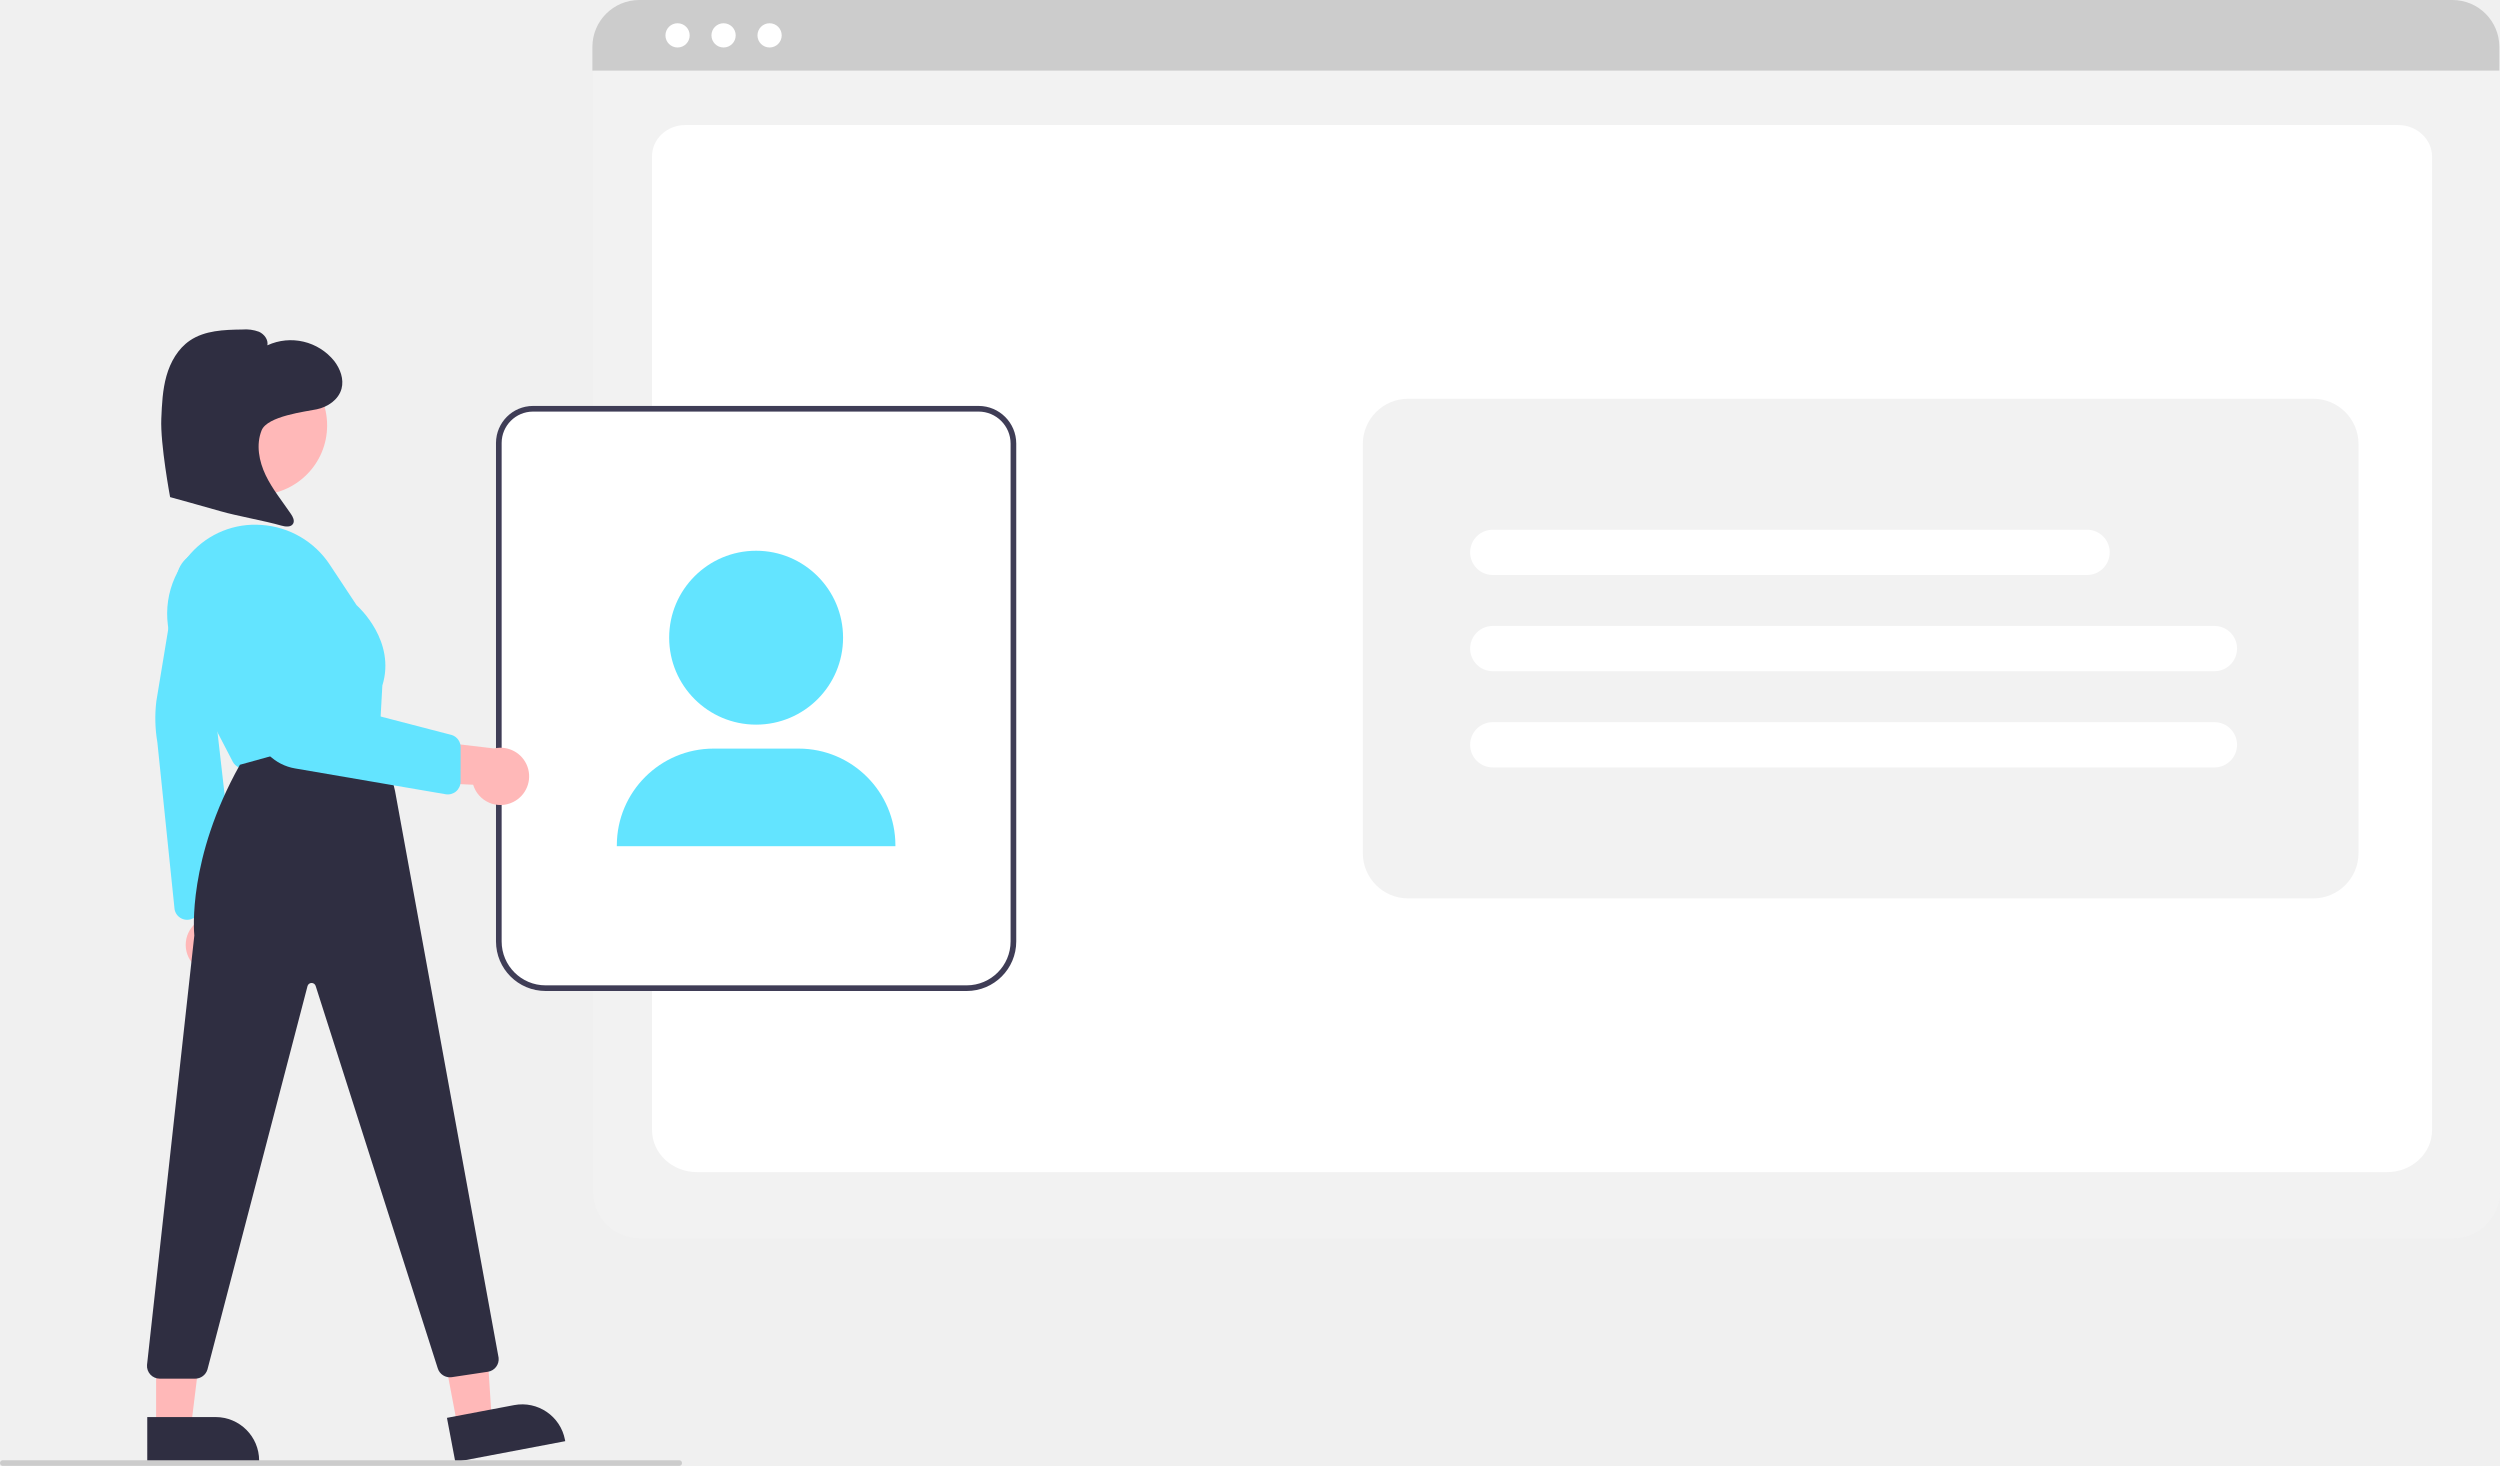
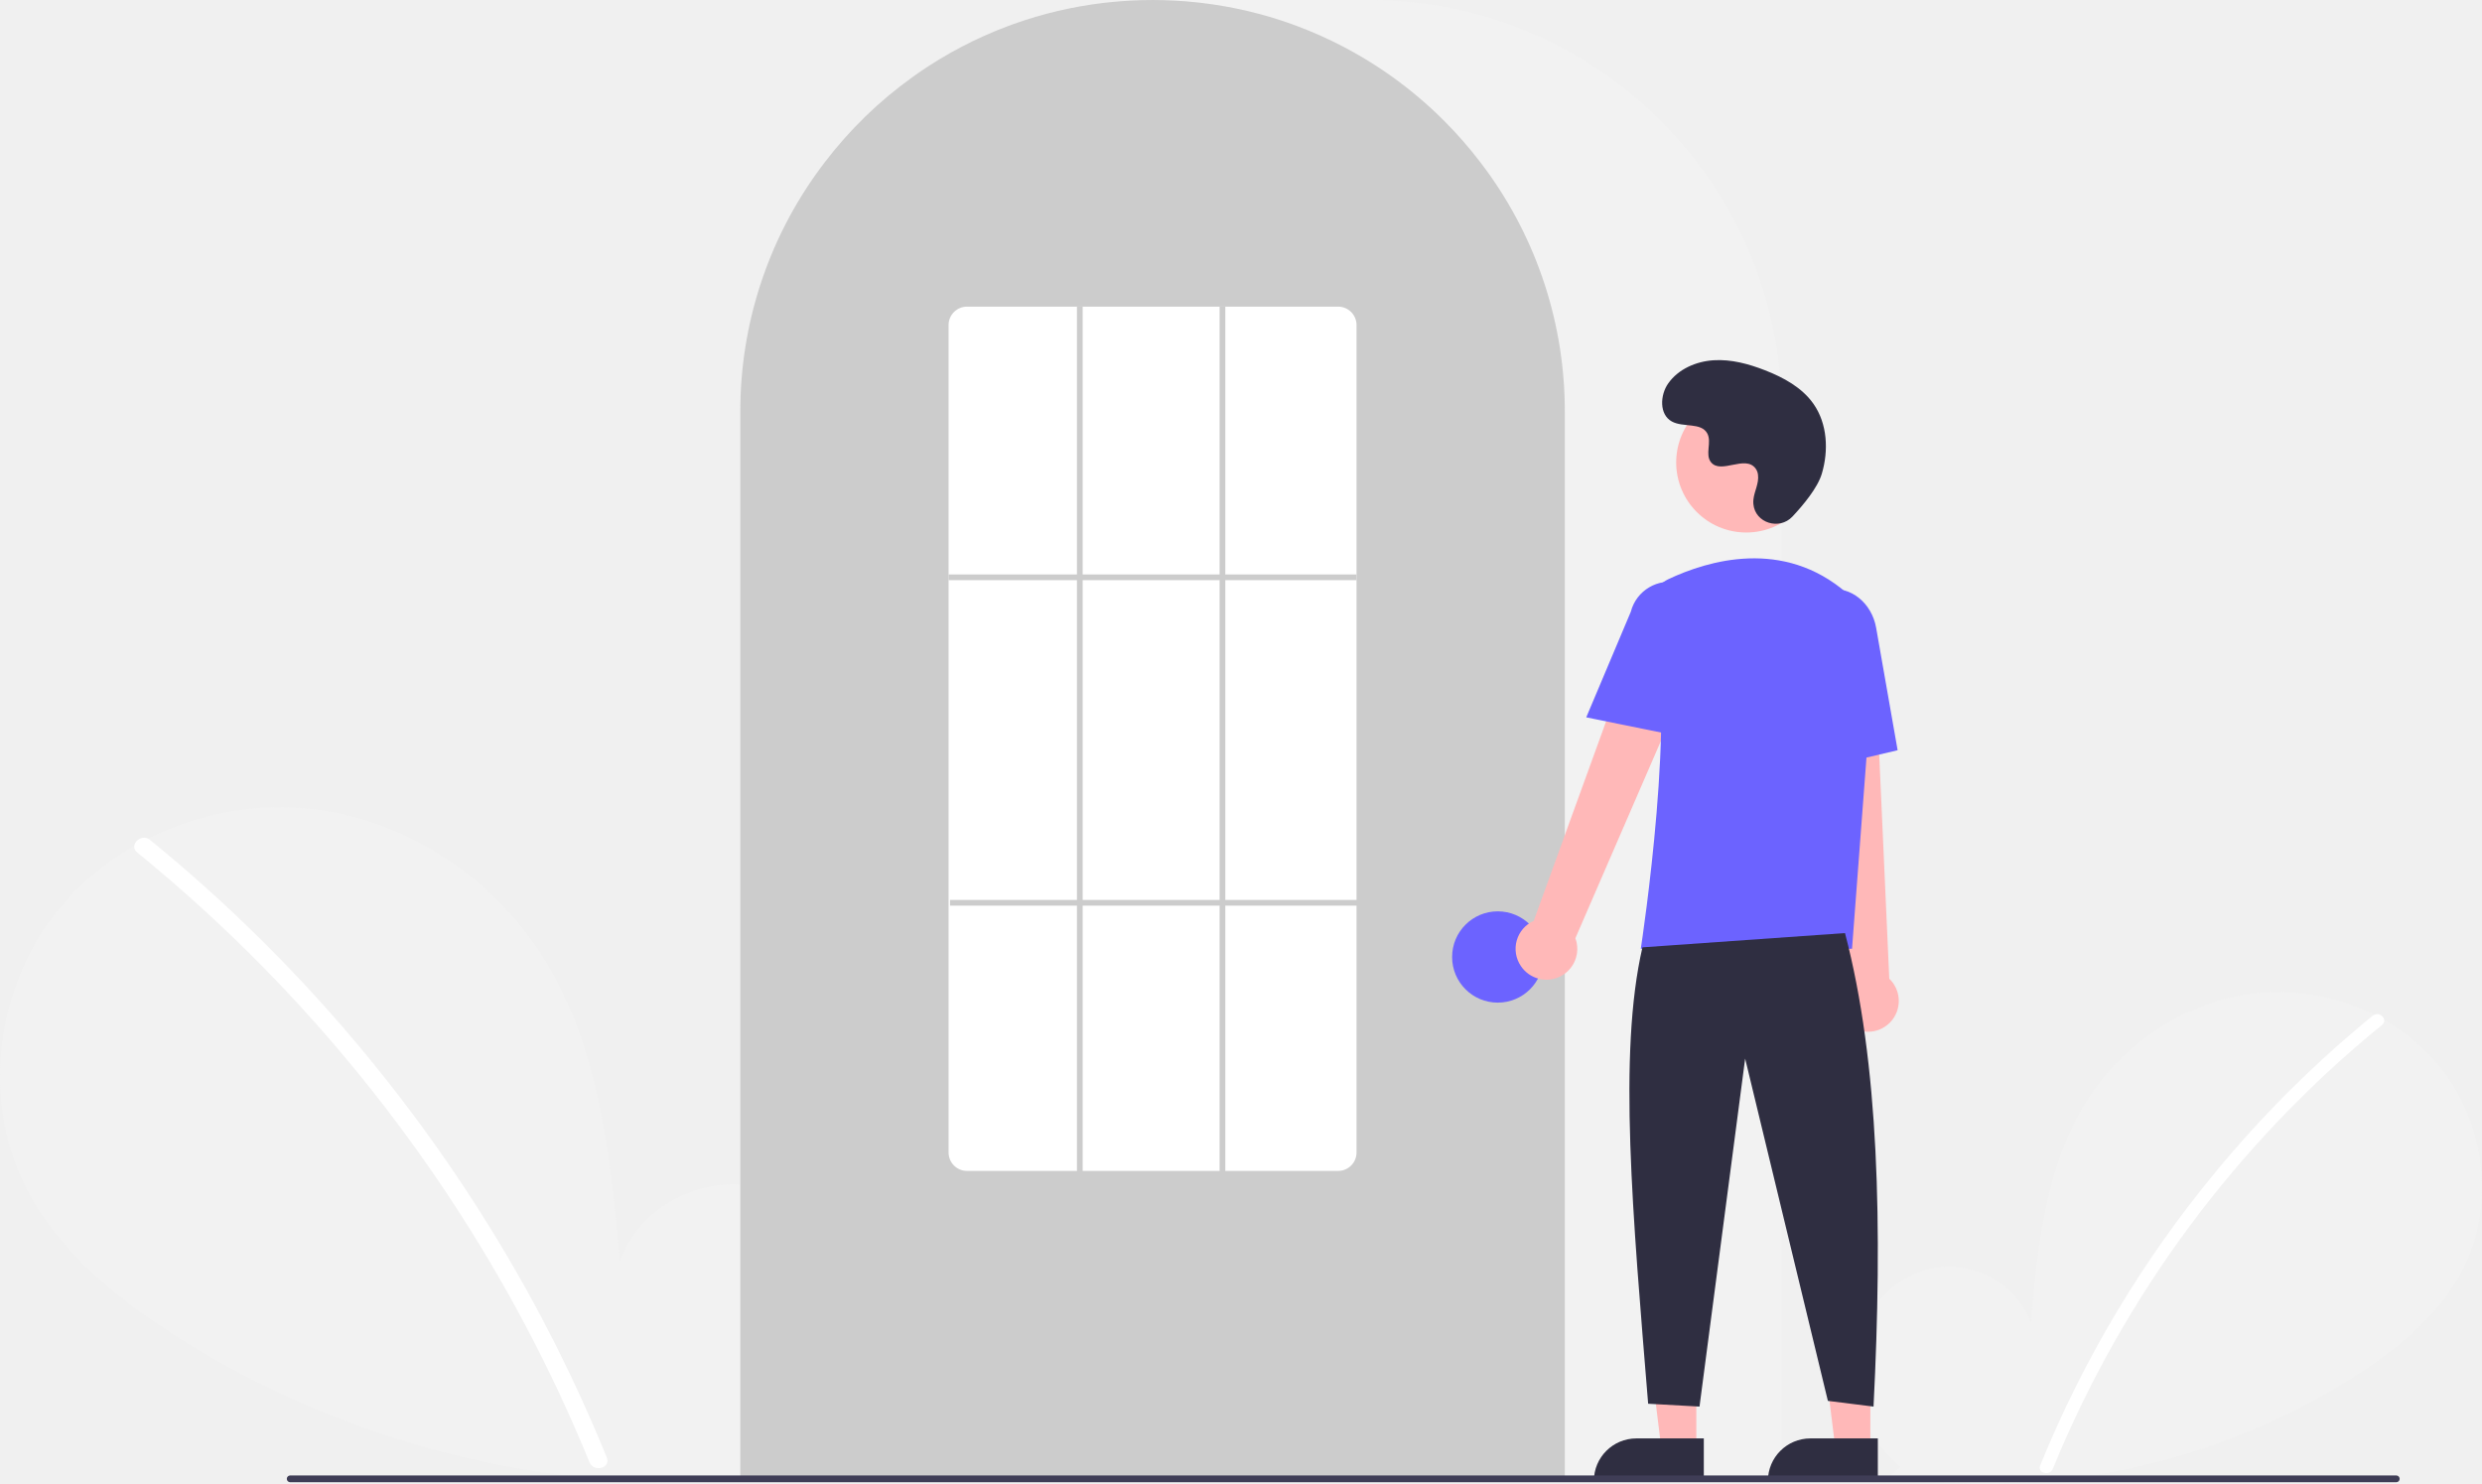
- <svg xmlns="http://www.w3.org/2000/svg" id="b3d671e1-e4ff-42d2-8228-05a62a280de5" data-name="Layer 1" width="883.397" height="517.987" viewBox="0 0 883.397 517.987">
-   <path d="M1025.199,628.555H384.36a16.519,16.519,0,0,1-16.5-16.5V216.901A12.102,12.102,0,0,1,379.948,204.812H1029.401a12.311,12.311,0,0,1,12.297,12.297V612.055A16.519,16.519,0,0,1,1025.199,628.555Z" transform="translate(-158.3014 -191.0067)" fill="#f2f2f2" />
-   <path d="M1001.821,605.188H404.577c-8.755,0-15.878-6.67-15.878-14.868v-344.105c0-6.08,5.278-11.027,11.766-11.027h605.274c6.595,0,11.961,5.028,11.961,11.208V590.32C1017.699,598.518,1010.576,605.188,1001.821,605.188Z" transform="translate(-158.3014 -191.0067)" fill="#fff" />
-   <path d="M1041.469,215.957H367.629v-8.4a16.574,16.574,0,0,1,16.56-16.55h640.72a16.574,16.574,0,0,1,16.56,16.55Z" transform="translate(-158.3014 -191.0067)" fill="#ccc" />
-   <circle cx="239.423" cy="12.5" r="4.283" fill="#fff" />
-   <circle cx="255.681" cy="12.5" r="4.283" fill="#fff" />
-   <circle cx="271.94" cy="12.5" r="4.283" fill="#fff" />
-   <path d="M499.902,541.187H351.063a17.52,17.52,0,0,1-17.5-17.5V347.533A13.103,13.103,0,0,1,346.651,334.445H504.105a13.312,13.312,0,0,1,13.297,13.297V523.687A17.52,17.52,0,0,1,499.902,541.187Z" transform="translate(-158.3014 -191.0067)" fill="#fff" />
-   <path d="M499.902,541.187H351.063a17.52,17.52,0,0,1-17.5-17.5V347.533A13.103,13.103,0,0,1,346.651,334.445H504.105a13.312,13.312,0,0,1,13.297,13.297V523.687A17.52,17.52,0,0,1,499.902,541.187ZM346.651,336.445a11.101,11.101,0,0,0-11.088,11.088V523.687a15.517,15.517,0,0,0,15.5,15.5h148.839a15.518,15.518,0,0,0,15.5-15.5V347.742A11.31,11.31,0,0,0,504.105,336.445Z" transform="translate(-158.3014 -191.0067)" fill="#3f3d56" />
-   <circle cx="267.181" cy="225.334" r="30.724" fill="#63e4ff" />
-   <path d="M474.703,490.015H376.262v-.314a34.211,34.211,0,0,1,34.172-34.172h30.097A34.211,34.211,0,0,1,474.703,489.701Z" transform="translate(-158.3014 -191.0067)" fill="#63e4ff" />
-   <path d="M339.657,474.396a10.056,10.056,0,0,1-14.161-6.101l-35.701-1.559,10.89-15.042,32.233,3.786a10.11,10.11,0,0,1,6.74,18.915Z" transform="translate(-158.3014 -191.0067)" fill="#ffb8b8" />
-   <path d="M240.538,460.143l-19.633-37.811a31.318,31.318,0,0,1,2.564-33.039c.699-.934,1.442-1.842,2.206-2.699A30.398,30.398,0,0,1,250.753,376.504a31.402,31.402,0,0,1,24.112,14.081l9.428,14.252c.965.862,13.943,12.837,9.115,28.42l-.83,14.943a4.523,4.523,0,0,1-3.475,4.133l-43.553,10.119a4.494,4.494,0,0,1-5.012-2.309Z" transform="translate(-158.3014 -191.0067)" fill="#63e4ff" />
-   <path d="M226.769,531.9a10.056,10.056,0,0,1,1.568-15.339L219.108,482.038l17.617,5.872,6.064,31.883a10.11,10.11,0,0,1-16.019,12.107Z" transform="translate(-158.3014 -191.0067)" fill="#ffb8b8" />
-   <path d="M222.442,515.566a4.463,4.463,0,0,1-2.461-3.316l-6.077-58.96a50.336,50.336,0,0,1-.359-14.49l7.285-44.119a10.068,10.068,0,0,1,10.733-8.862h0a10.088,10.088,0,0,1,9.301,11.24L234.916,447.669l6.811,59.691a4.476,4.476,0,0,1-2.349,4.479l-12.885,3.68a4.45,4.45,0,0,1-4.052.047Z" transform="translate(-158.3014 -191.0067)" fill="#63e4ff" />
-   <polygon points="161.751 504.359 173.796 502.075 170.717 454.528 152.94 457.9 161.751 504.359" fill="#ffb8b8" />
-   <path d="M316.234,692.016l23.721-4.499.001-0a15.386,15.386,0,0,1,17.983,12.251l.093.491-38.838,7.366Z" transform="translate(-158.3014 -191.0067)" fill="#2f2e41" />
-   <polygon points="55.162 504.734 67.422 504.733 73.254 457.445 55.16 457.446 55.162 504.734" fill="#ffb8b8" />
-   <path d="M210.336,691.738l24.144-.001h.001A15.386,15.386,0,0,1,249.868,707.123v.5l-39.531.001Z" transform="translate(-158.3014 -191.0067)" fill="#2f2e41" />
-   <circle cx="91.033" cy="150.331" r="24.561" fill="#ffb8b8" />
-   <path d="M211.445,676.735a4.523,4.523,0,0,1-1.195-3.404l16.718-151.751c-.144-1.421-2.414-27.188,16.009-60.156l.102-.182,49.368-13.69,5.459,23.026,36.583,200.211a4.486,4.486,0,0,1-3.805,4.943l-12.733,1.91a4.502,4.502,0,0,1-4.986-3.185L269.851,539.429a1.5,1.5,0,0,0-2.878-.014L231.605,674.924a4.523,4.523,0,0,1-4.322,3.244H214.737A4.515,4.515,0,0,1,211.445,676.735Z" transform="translate(-158.3014 -191.0067)" fill="#2f2e41" />
-   <path d="M315.783,471.663l-53.192-9.121A17.409,17.409,0,0,1,248.428,448.92l-11.107-52.459a14.31,14.31,0,0,1,13.413-17.262h0a14.384,14.384,0,0,1,14.796,12.604l5.574,46.758,46.925,12.192a4.499,4.499,0,0,1,3.034,4.265l-.02,12.219a4.496,4.496,0,0,1-5.261,4.424Z" transform="translate(-158.3014 -191.0067)" fill="#63e4ff" />
-   <path d="M270.227,335.636c3.91-.808,7.711-3.409,8.755-7.263.912-3.366-.437-6.995-2.55-9.77a19.737,19.737,0,0,0-23.646-5.577c.377-1.985-1.116-3.943-2.953-4.784a13.753,13.753,0,0,0-5.955-.8c-6.39.089-13.193.303-18.477,3.898-4.213,2.867-6.888,7.58-8.274,12.484s-1.612,10.049-1.83,15.141c-.382,8.923,3.114,27.703,3.114,27.703s12.363,3.399,17.779,4.974c5.82,1.692,15.64,3.384,21.461,5.077,1.49.433,3.485.676,4.233-.682.598-1.085-.094-2.406-.789-3.431-3.06-4.514-6.566-8.771-8.921-13.691s-3.456-10.765-1.435-15.83S266.317,336.444,270.227,335.636Z" transform="translate(-158.3014 -191.0067)" fill="#2f2e41" />
-   <path d="M655.866,508.462h319.839a16,16,0,0,0,16-16V347.914a16,16,0,0,0-16-16H655.866a16,16,0,0,0-16,16V492.462A16,16,0,0,0,655.866,508.462Z" transform="translate(-158.3014 -191.0067)" fill="#f2f2f2" />
-   <path d="M940.786,428.188h-255a8,8,0,1,1,0-16h255a8,8,0,0,1,0,16Z" transform="translate(-158.3014 -191.0067)" fill="#fff" />
-   <path d="M940.786,462.188h-255a8,8,0,1,1,0-16h255a8,8,0,0,1,0,16Z" transform="translate(-158.3014 -191.0067)" fill="#fff" />
-   <path d="M895.786,394.188h-210a8,8,0,1,1,0-16h210a8,8,0,0,1,0,16Z" transform="translate(-158.3014 -191.0067)" fill="#fff" />
-   <path d="M398.301,708.993h-239a1,1,0,0,1,0-2h239a1,1,0,1,1,0,2Z" transform="translate(-158.3014 -191.0067)" fill="#ccc" />
+ <svg xmlns="http://www.w3.org/2000/svg" id="b368e7d6-7c4a-408c-9a35-0514749a7e1a" data-name="Layer 1" width="870" height="520.139" viewBox="0 0 870 520.139">
+   <path d="M831.092,704.187c-11.138-9.412-17.904-24.28-16.13-38.754s12.764-27.78,27.018-30.854,30.504,5.435,34.834,19.359c2.383-26.846,5.129-54.818,19.402-77.68,12.924-20.701,35.309-35.514,59.569-38.164s49.803,7.359,64.933,26.507,18.835,46.985,8.238,68.969c-7.806,16.195-22.188,28.247-37.257,38.052a240.452,240.452,0,0,1-164.454,35.977Z" transform="translate(-165 -189.9307)" fill="#f2f2f2" />
+   <path d="M996.728,546.01a393.414,393.414,0,0,0-54.826,54.442,394.561,394.561,0,0,0-61.752,103.194c-1.112,2.725,3.313,3.911,4.412,1.216A392.342,392.342,0,0,1,999.963,549.245c2.284-1.86-.97-5.08-3.236-3.236Z" transform="translate(-165 -189.9307)" fill="#fff" />
+   <path d="M445.067,701.63c15.299-12.927,24.591-33.348,22.154-53.228s-17.531-38.156-37.11-42.377-41.897,7.464-47.844,26.59c-3.273-36.873-7.044-75.292-26.648-106.693-17.751-28.433-48.497-48.778-81.818-52.418s-68.404,10.107-89.185,36.407-25.869,64.535-11.315,94.729c10.722,22.243,30.475,38.797,51.172,52.264,66.03,42.965,147.939,60.884,225.877,49.415" transform="translate(-165 -189.9307)" fill="#f2f2f2" />
+   <path d="M217.567,484.373a540.355,540.355,0,0,1,75.304,74.777A548.076,548.076,0,0,1,352.257,647.04a545.835,545.835,0,0,1,25.43,53.846c1.527,3.743-4.55,5.372-6.06,1.671a536.36,536.36,0,0,0-49.009-92.727A539.734,539.734,0,0,0,256.889,528.632a538.441,538.441,0,0,0-43.766-39.815c-3.138-2.555,1.332-6.978,4.444-4.444Z" transform="translate(-165 -189.9307)" fill="#fff" />
+   <path d="M789.5,708.931h-365v-374.5c0-79.678,64.822-144.5,144.5-144.5h76c79.677,0,144.5,64.822,144.5,144.5Z" transform="translate(-165 -189.9307)" fill="#f2f2f2" />
+   <path d="M713.5,708.931h-289v-374.5a143.382,143.382,0,0,1,27.596-84.944c.664-.905,1.326-1.798,2.009-2.681a144.466,144.466,0,0,1,30.754-29.851c.66-.48,1.322-.952,1.994-1.423a144.16,144.16,0,0,1,31.472-16.459c.661-.25,1.334-.501,2.007-.742a144.02,144.02,0,0,1,31.108-7.336c.658-.09,1.333-.16,2.008-.23a146.288,146.288,0,0,1,31.105,0c.673.07,1.349.141,2.014.231a143.995,143.995,0,0,1,31.1,7.335c.673.241,1.346.492,2.009.743a143.799,143.799,0,0,1,31.106,16.216c.672.461,1.344.933,2.006,1.405a145.987,145.987,0,0,1,18.384,15.564,144.305,144.305,0,0,1,12.724,14.551c.681.88,1.343,1.773,2.005,2.677A143.382,143.382,0,0,1,713.5,334.431Z" transform="translate(-165 -189.9307)" fill="#ccc" />
+   <circle cx="525" cy="335.5" r="16" fill="#6c63ff" />
+   <polygon points="594.599 507.783 582.339 507.783 576.506 460.495 594.601 460.496 594.599 507.783" fill="#ffb8b8" />
+   <path d="M573.582,504.28h23.644a0,0,0,0,1,0,0v14.887a0,0,0,0,1,0,0H558.695a0,0,0,0,1,0,0v0a14.887,14.887,0,0,1,14.887-14.887Z" fill="#2f2e41" />
+   <polygon points="655.599 507.783 643.339 507.783 637.506 460.495 655.601 460.496 655.599 507.783" fill="#ffb8b8" />
+   <path d="M634.582,504.28h23.644a0,0,0,0,1,0,0v14.887a0,0,0,0,1,0,0H619.695a0,0,0,0,1,0,0v0a14.887,14.887,0,0,1,14.887-14.887Z" fill="#2f2e41" />
+   <path d="M698.098,528.6a10.743,10.743,0,0,1,4.511-15.843l41.676-114.867L764.791,409.082,717.206,518.853a10.801,10.801,0,0,1-19.109,9.748Z" transform="translate(-165 -189.9307)" fill="#ffb8b8" />
+   <path d="M814.336,550.184a10.743,10.743,0,0,1-2.893-16.217L798.533,412.458l23.338,1.066L827.236,533.045a10.801,10.801,0,0,1-12.9,17.139Z" transform="translate(-165 -189.9307)" fill="#ffb8b8" />
+   <circle cx="612.106" cy="162.123" r="24.561" fill="#ffb8b8" />
+   <path d="M814.18,522.549H740.133l.089-.576c.133-.861,13.197-86.439,3.562-114.436a11.813,11.813,0,0,1,6.069-14.584h0c13.772-6.485,40.208-14.471,62.52,4.909a28.234,28.234,0,0,1,9.459,23.396Z" transform="translate(-165 -189.9307)" fill="#6c63ff" />
+   <path d="M754.354,448.181,721.018,441.418l15.626-37.03a13.997,13.997,0,0,1,27.106,6.998Z" transform="translate(-165 -189.9307)" fill="#6c63ff" />
+   <path d="M797.05,460.739l-2.004-45.941c-1.52-8.636,3.424-16.8,11.027-18.135,7.605-1.33,15.032,4.66,16.558,13.36l7.533,42.928Z" transform="translate(-165 -189.9307)" fill="#6c63ff" />
+   <path d="M811.716,517.049c11.915,45.377,13.214,103.069,10,166l-16-2-29-120-16,122-18-1c-5.377-66.03-10.613-122.715-2-160Z" transform="translate(-165 -189.9307)" fill="#2f2e41" />
+   <path d="M793.289,371.035c-4.582,4.881-13.091,2.261-13.688-4.407a8.055,8.055,0,0,1,.01-1.556c.308-2.954,2.015-5.635,1.606-8.754a4.59,4.59,0,0,0-.84-2.149c-3.651-4.889-12.222,2.187-15.668-2.239-2.113-2.714.371-6.987-1.251-10.021-2.14-4.004-8.479-2.029-12.454-4.221-4.423-2.439-4.158-9.225-1.247-13.353,3.551-5.034,9.776-7.72,15.923-8.107s12.253,1.275,17.992,3.511c6.521,2.541,12.988,6.054,17.001,11.788,4.88,6.973,5.35,16.348,2.909,24.502C802.098,360.99,797.031,367.049,793.289,371.035Z" transform="translate(-165 -189.9307)" fill="#2f2e41" />
+   <path d="M1004.982,709.574h-738.294a1.191,1.191,0,0,1,0-2.381h738.294a1.191,1.191,0,0,1,0,2.381Z" transform="translate(-165 -189.9307)" fill="#3f3d56" />
+   <path d="M634,600.431H504a6.465,6.465,0,0,1-6.5-6.415V303.846a6.465,6.465,0,0,1,6.5-6.415H634a6.465,6.465,0,0,1,6.5,6.415V594.015A6.465,6.465,0,0,1,634,600.431Z" transform="translate(-165 -189.9307)" fill="#fff" />
+   <rect x="332.5" y="201.39" width="143" height="2" fill="#ccc" />
+   <rect x="333" y="315.5" width="143" height="2" fill="#ccc" />
+   <rect x="377.5" y="107.5" width="2" height="304" fill="#ccc" />
+   <rect x="427.5" y="107.5" width="2" height="304" fill="#ccc" />
</svg>
